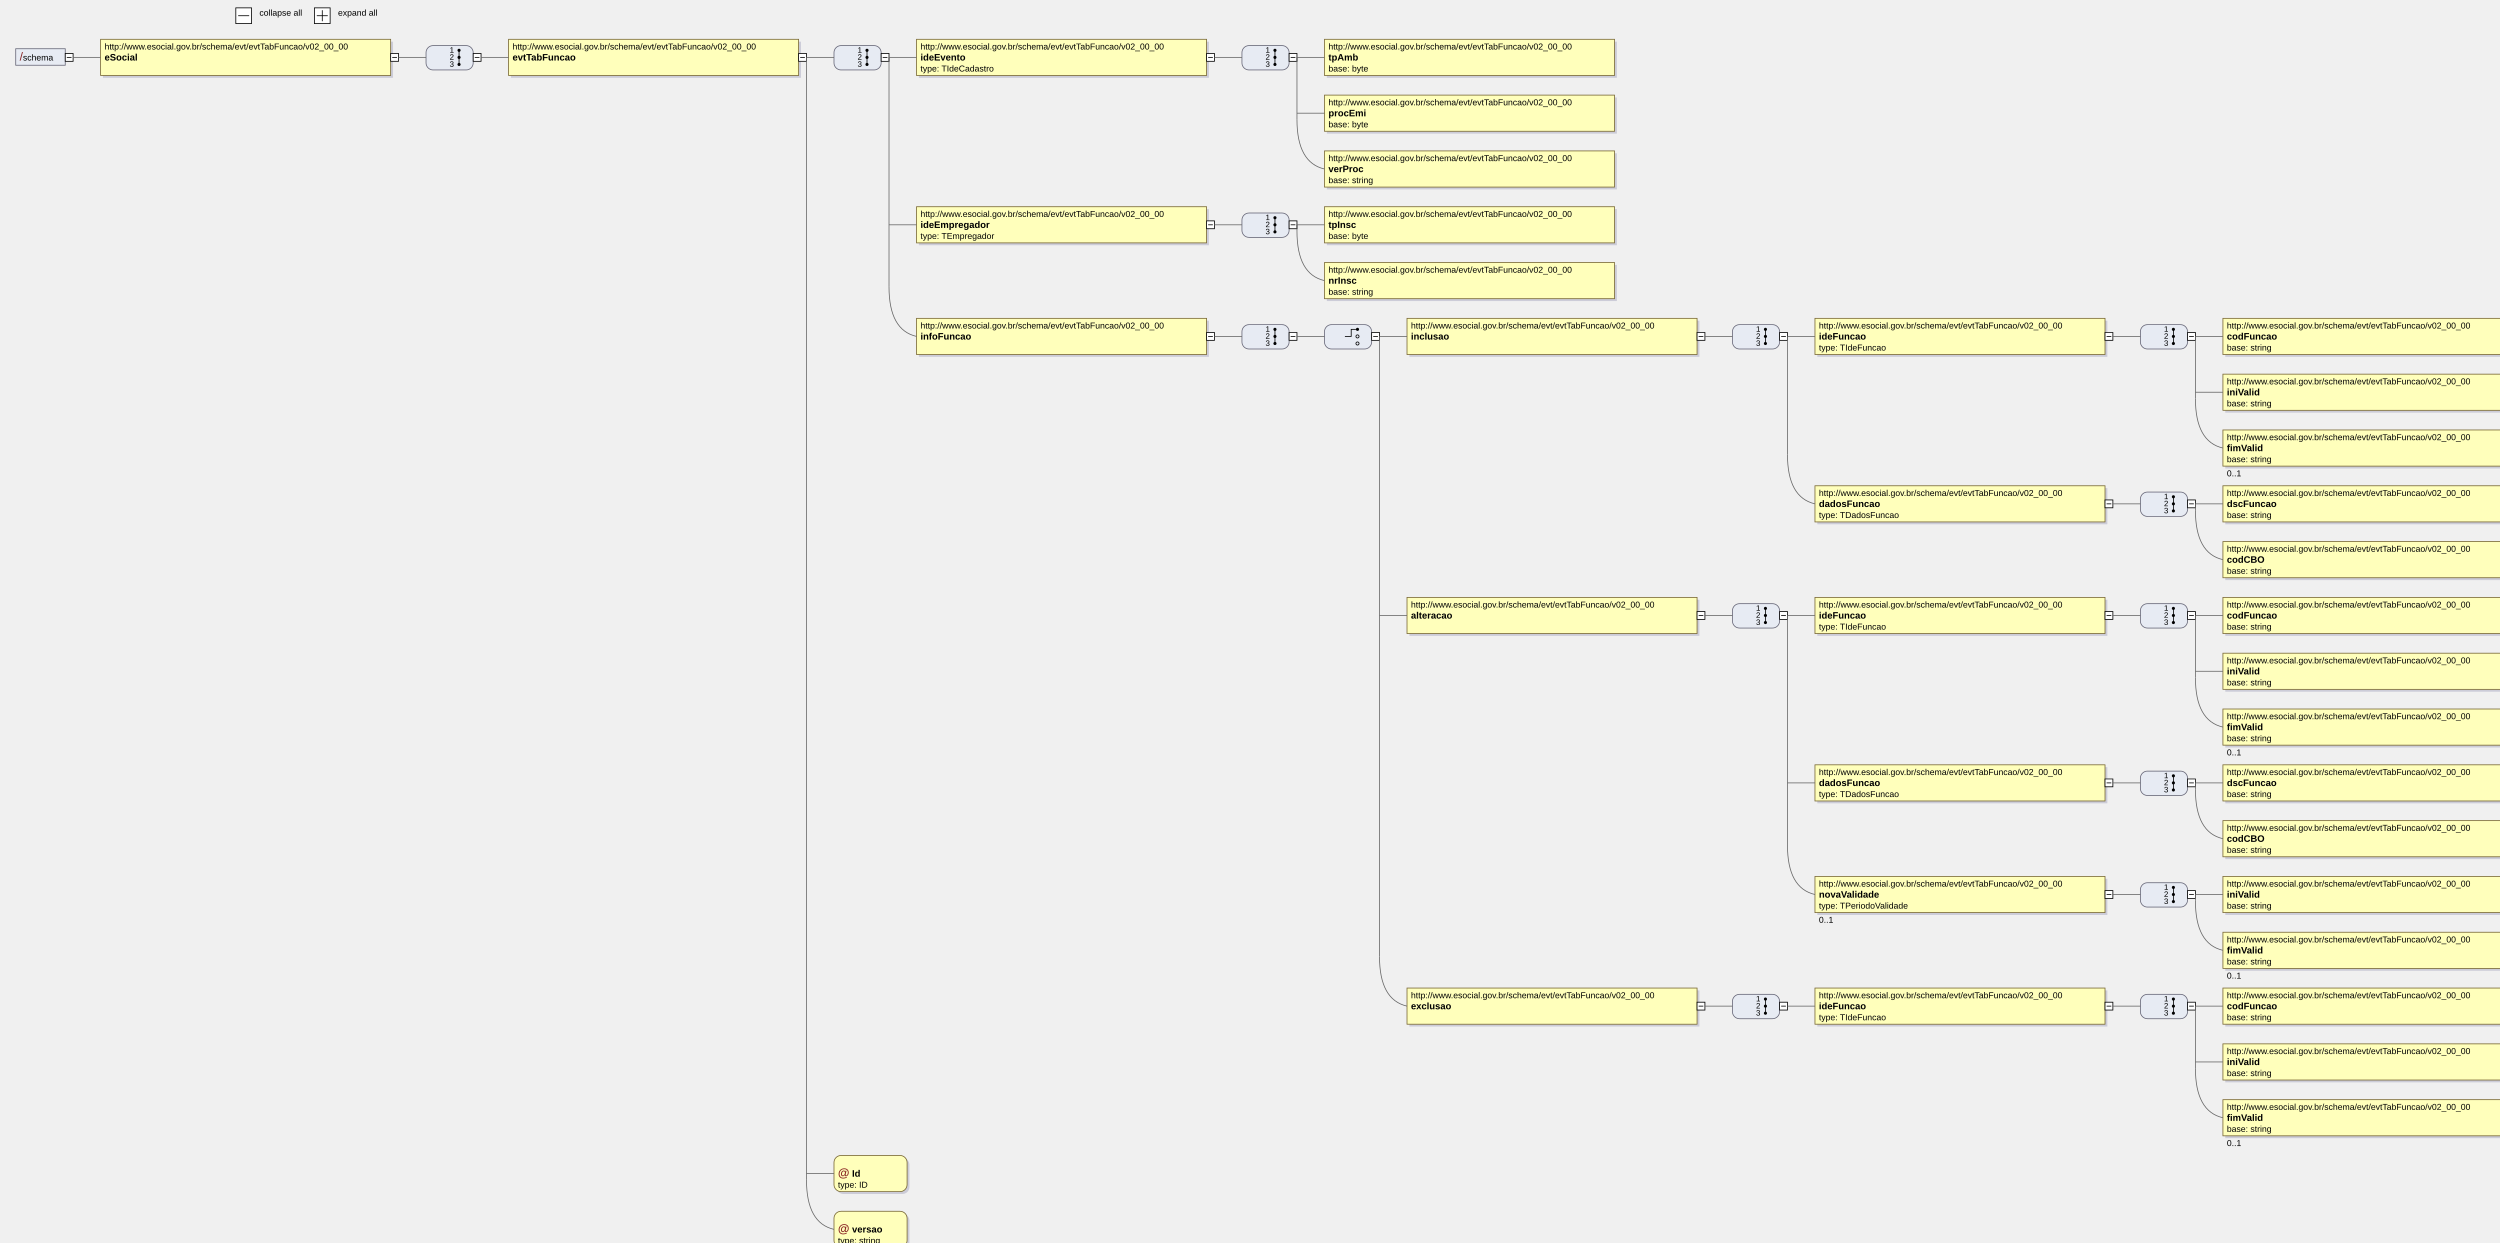
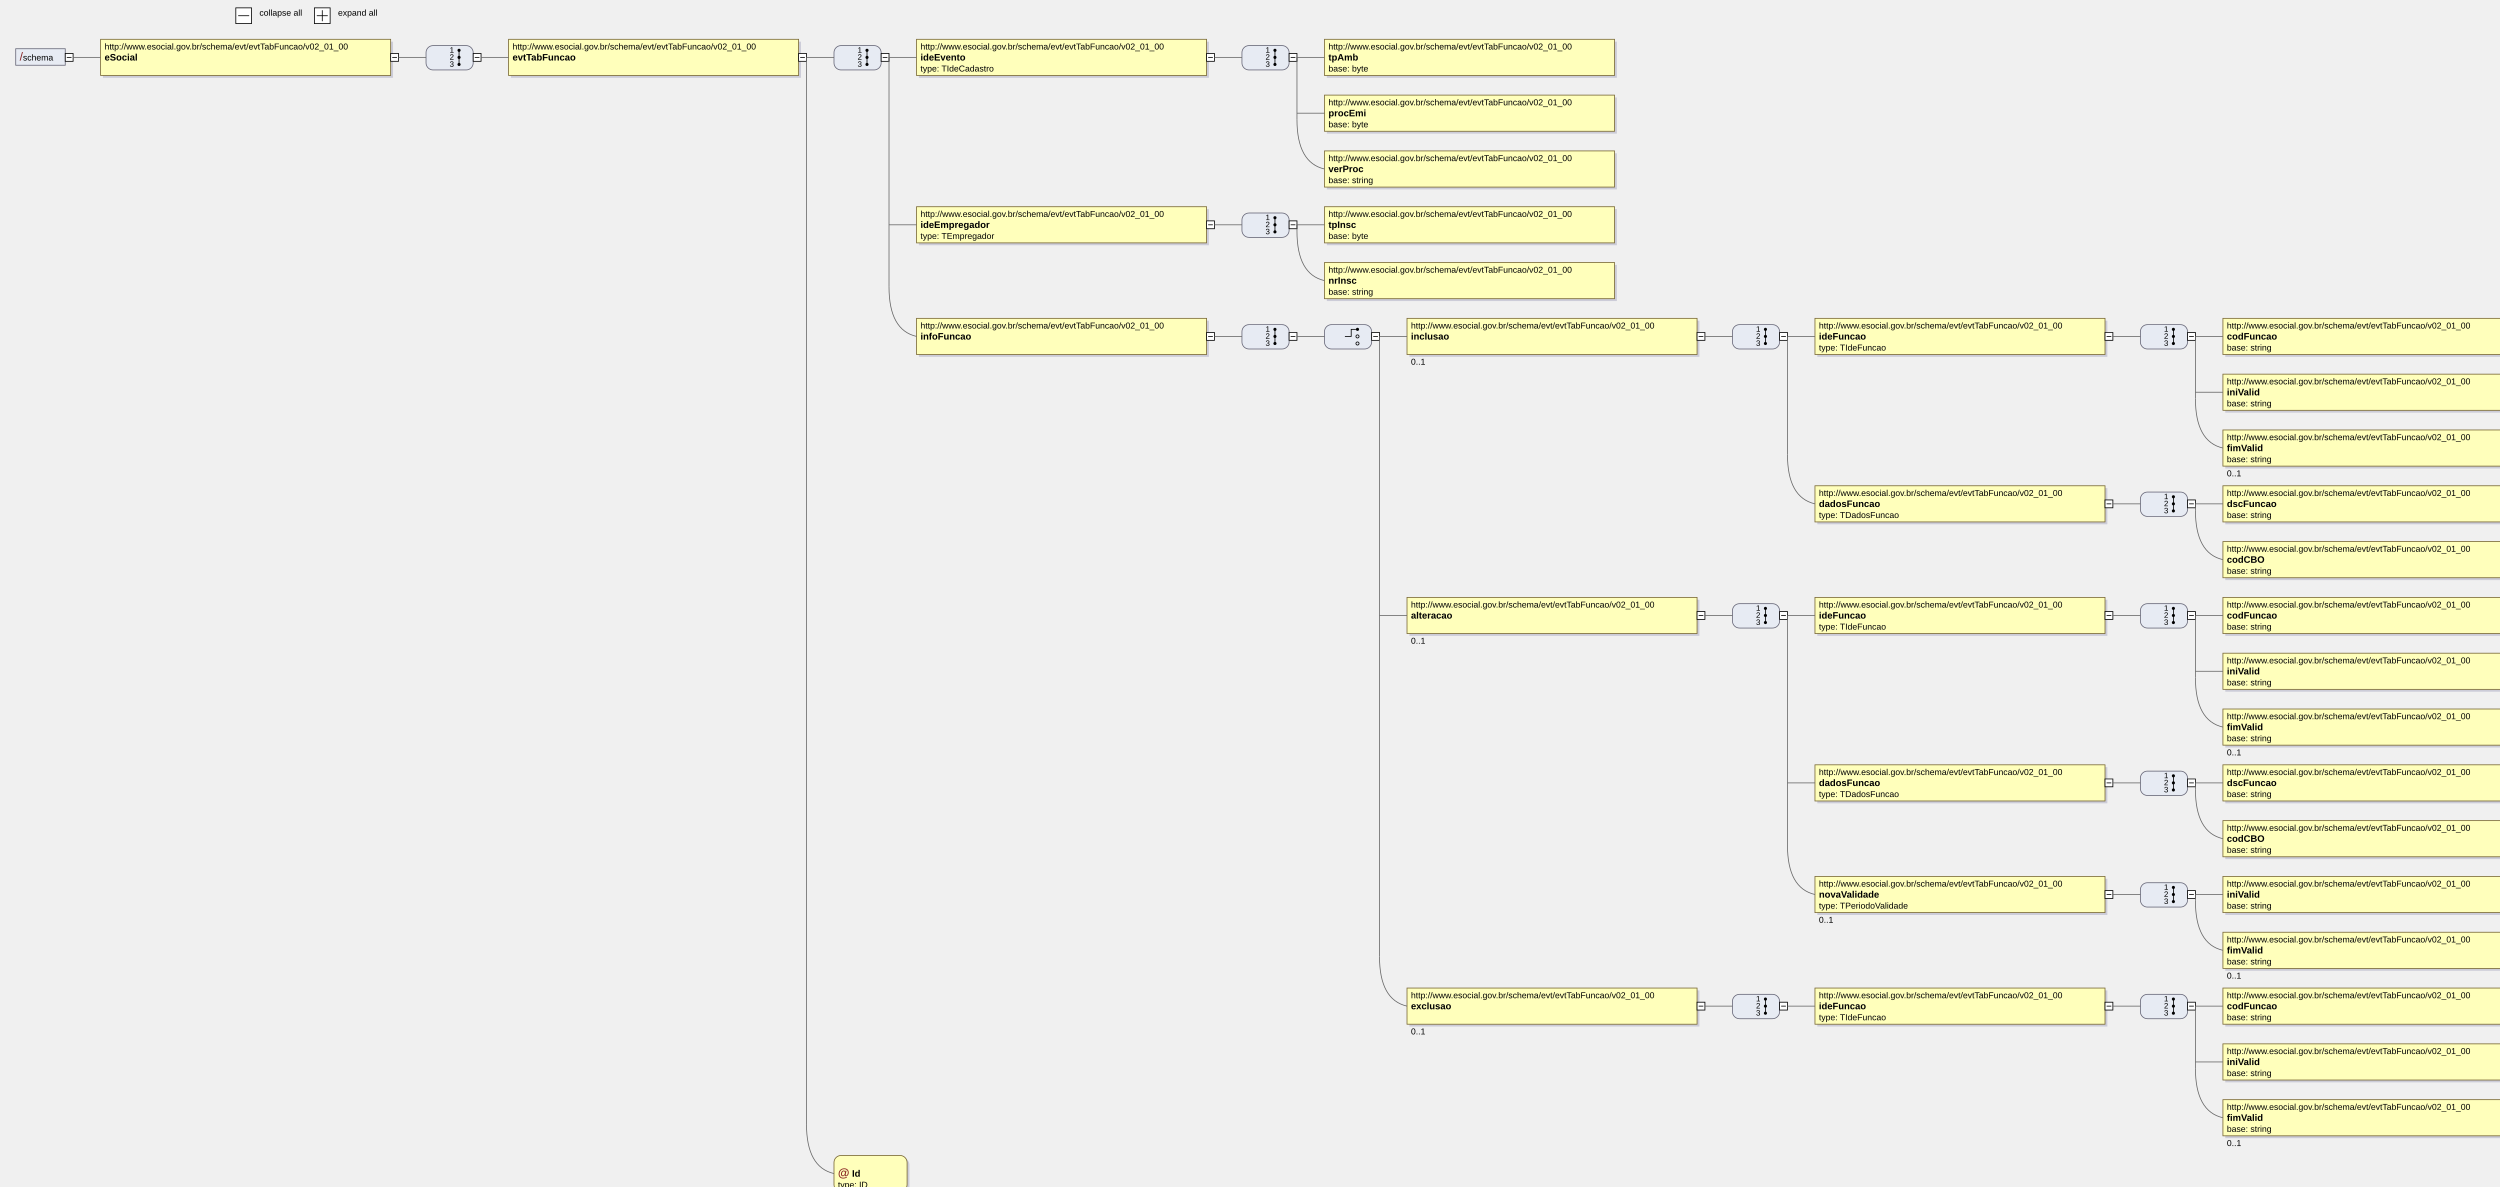
<svg xmlns="http://www.w3.org/2000/svg" xmlns:xlink="http://www.w3.org/1999/xlink" id="svg">
  <defs>
    <style type="text/css">
svg {pointer-events: none;}
text {font-family: arial; font-size: 11px;}
line, polyline, polygon {fill: none; stroke: black;}

.strong {font-size: 12px; font-weight: bold;}
.small {font-size: 10px;}
.big {font-size: 15px; fill: #882222;}

.button {fill: white; stroke: black; pointer-events: all;}
.shadow {fill: #ccccd8; stroke: none;}
.connection {fill: none; stroke: #666666;}
.empty {fill: none; stroke: black;}
.filled {fill: black; stroke: none;}

.boxelement, .boxany, .boxattribute1, .boxanyattribute {fill: #FFFFBB; stroke: #776633; pointer-events: all;}
.boxattribute2 {fill: #FFFFBB; stroke: #776633; pointer-events: all; stroke-dasharray: 2;}
.boxschema, .boxloop, .boxcompositor {fill: #E7EBF3; stroke: #666677;}
.boxselector, .boxfield, .boxidc {fill: #E0F7B7; stroke: #667733;}

.lax {fill: white; stroke: black;}
.skip {fill: #cc6666; stroke: black;}
.strict {fill: black; stroke: none;}

.border {fill: #f9f9f9; stroke: #dddddd;}
</style>
    <symbol class="button" id="plus">
      <rect x="1" y="1" width="10" height="10" />
      <line x1="3" y1="6" x2="9" y2="6" />
      <line x1="6" y1="3" x2="6" y2="9" />
    </symbol>
    <symbol class="button" id="minus">
      <rect x="1" y="1" width="10" height="10" />
      <line x1="3" y1="6" x2="9" y2="6" />
    </symbol>
  </defs>
  <rect class="button" x="300" y="10" width="20" height="20" />
  <line x1="303" y1="20" x2="317" y2="20" />
  <text x="330" y="20">collapse all</text>
  <rect class="button" x="400" y="10" width="20" height="20" />
  <line x1="403" y1="20" x2="417" y2="20" />
  <line x1="410" y1="13" x2="410" y2="27" />
  <text x="430" y="20">expand all</text>
  <g id="_1" class="box" transform="translate(20,50)">
    <rect class="boxschema" x="0" y="12" width="63" height="21" />
    <text x="5" y="27">
      <tspan class="big">/ </tspan>schema</text>
    <use x="62" y="17" xlink:href="#minus" id="s_1" />
  </g>
  <g id="_1_1" class="box" transform="translate(128,50)">
    <rect class="shadow" x="3" y="3" width="369" height="46" />
    <rect class="boxelement" x="0" y="0" width="369" height="46" />
-     <text class="visible" x="5" y="13">http://www.esocial.gov.br/schema/evt/evtTabFuncao/v02_00_00</text>
+     <text class="visible" x="5" y="13">http://www.esocial.gov.br/schema/evt/evtTabFuncao/v02_01_00</text>
    <text class="hidden" visibility="hidden" x="5" y="13">nillable: 0</text>
    <text class="hidden" visibility="hidden" x="5" y="41">abstract: 0</text>
    <text class="strong" x="5" y="27">eSocial</text>
    <line class="connection" x1="-35" y1="23" x2="0" y2="23" />
    <use x="368" y="17" xlink:href="#minus" id="s_1_1" />
  </g>
  <g id="_1_1_1" class="box" transform="translate(542,50)">
    <rect class="boxcompositor" x="0" y="8" width="60" height="31" rx="9" />
    <circle cx="42" cy="14" r="2" />
    <circle cx="42" cy="23" r="2" />
    <circle cx="42" cy="32" r="2" />
    <text class="small" x="30" y="17">1</text>
    <text class="small" x="30" y="26">2</text>
    <text class="small" x="30" y="35">3</text>
    <line x1="42" y1="14" x2="42" y2="32" />
    <line class="connection" x1="-35" y1="23" x2="0" y2="23" />
    <use x="59" y="17" xlink:href="#minus" id="s_1_1_1" />
  </g>
  <g id="_1_1_1_1" class="box" transform="translate(647,50)">
    <rect class="shadow" x="3" y="3" width="369" height="46" />
    <rect class="boxelement" x="0" y="0" width="369" height="46" />
-     <text class="visible" x="5" y="13">http://www.esocial.gov.br/schema/evt/evtTabFuncao/v02_00_00</text>
+     <text class="visible" x="5" y="13">http://www.esocial.gov.br/schema/evt/evtTabFuncao/v02_01_00</text>
    <text class="hidden" visibility="hidden" x="5" y="13">nillable: 0</text>
    <text class="hidden" visibility="hidden" x="5" y="41">abstract: 0</text>
    <text class="strong" x="5" y="27">evtTabFuncao</text>
    <line class="connection" x1="-35" y1="23" x2="0" y2="23" />
    <use x="368" y="17" xlink:href="#minus" id="s_1_1_1_1" />
  </g>
  <g id="_1_1_1_1_1" class="box" transform="translate(1061,50)">
    <rect class="boxcompositor" x="0" y="8" width="60" height="31" rx="9" />
    <circle cx="42" cy="14" r="2" />
    <circle cx="42" cy="23" r="2" />
    <circle cx="42" cy="32" r="2" />
    <text class="small" x="30" y="17">1</text>
    <text class="small" x="30" y="26">2</text>
    <text class="small" x="30" y="35">3</text>
    <line x1="42" y1="14" x2="42" y2="32" />
    <line class="connection" x1="-35" y1="23" x2="0" y2="23" />
    <use x="59" y="17" xlink:href="#minus" id="s_1_1_1_1_1" />
  </g>
  <g id="_1_1_1_1_1_1" class="box" transform="translate(1166,50)">
    <rect class="shadow" x="3" y="3" width="369" height="46" />
    <rect class="boxelement" x="0" y="0" width="369" height="46" />
-     <text class="visible" x="5" y="13">http://www.esocial.gov.br/schema/evt/evtTabFuncao/v02_00_00</text>
+     <text class="visible" x="5" y="13">http://www.esocial.gov.br/schema/evt/evtTabFuncao/v02_01_00</text>
    <text class="hidden" visibility="hidden" x="5" y="13">nillable: 0</text>
    <text class="hidden" visibility="hidden" x="5" y="41">abstract: 0</text>
    <text class="strong" x="5" y="27">ideEvento</text>
    <text class="visible" x="5" y="41">type: TIdeCadastro</text>
    <line class="connection" x1="-35" y1="23" x2="0" y2="23" />
    <use x="368" y="17" xlink:href="#minus" id="s_1_1_1_1_1_1" />
  </g>
  <g id="_1_1_1_1_1_1_1" class="box" transform="translate(1580,50)">
    <rect class="boxcompositor" x="0" y="8" width="60" height="31" rx="9" />
    <circle cx="42" cy="14" r="2" />
    <circle cx="42" cy="23" r="2" />
    <circle cx="42" cy="32" r="2" />
    <text class="small" x="30" y="17">1</text>
    <text class="small" x="30" y="26">2</text>
    <text class="small" x="30" y="35">3</text>
    <line x1="42" y1="14" x2="42" y2="32" />
    <line class="connection" x1="-35" y1="23" x2="0" y2="23" />
    <use x="59" y="17" xlink:href="#minus" id="s_1_1_1_1_1_1_1" />
  </g>
  <g id="_1_1_1_1_1_1_1_1" class="box" transform="translate(1685,50)">
    <rect class="shadow" x="3" y="3" width="369" height="46" />
    <rect class="boxelement" x="0" y="0" width="369" height="46" />
-     <text class="visible" x="5" y="13">http://www.esocial.gov.br/schema/evt/evtTabFuncao/v02_00_00</text>
+     <text class="visible" x="5" y="13">http://www.esocial.gov.br/schema/evt/evtTabFuncao/v02_01_00</text>
    <text class="hidden" visibility="hidden" x="5" y="13">nillable: 0</text>
    <text class="hidden" visibility="hidden" x="5" y="41">abstract: 0</text>
    <text class="strong" x="5" y="27">tpAmb</text>
    <text class="visible" x="5" y="41">base: byte</text>
    <line class="connection" x1="-35" y1="23" x2="0" y2="23" />
  </g>
  <g id="_1_1_1_1_1_1_1_2" class="box" transform="translate(1685,121)">
    <rect class="shadow" x="3" y="3" width="369" height="46" />
    <rect class="boxelement" x="0" y="0" width="369" height="46" />
-     <text class="visible" x="5" y="13">http://www.esocial.gov.br/schema/evt/evtTabFuncao/v02_00_00</text>
+     <text class="visible" x="5" y="13">http://www.esocial.gov.br/schema/evt/evtTabFuncao/v02_01_00</text>
    <text class="hidden" visibility="hidden" x="5" y="13">nillable: 0</text>
    <text class="hidden" visibility="hidden" x="5" y="41">abstract: 0</text>
    <text class="strong" x="5" y="27">procEmi</text>
    <text class="visible" x="5" y="41">base: byte</text>
    <line class="connection" x1="-35" y1="23" x2="0" y2="23" />
  </g>
  <g id="_1_1_1_1_1_1_1_3" class="box" transform="translate(1685,192)">
    <rect class="shadow" x="3" y="3" width="369" height="46" />
    <rect class="boxelement" x="0" y="0" width="369" height="46" />
-     <text class="visible" x="5" y="13">http://www.esocial.gov.br/schema/evt/evtTabFuncao/v02_00_00</text>
+     <text class="visible" x="5" y="13">http://www.esocial.gov.br/schema/evt/evtTabFuncao/v02_01_00</text>
    <text class="hidden" visibility="hidden" x="5" y="13">nillable: 0</text>
    <text class="hidden" visibility="hidden" x="5" y="41">abstract: 0</text>
    <text class="strong" x="5" y="27">verProc</text>
    <text class="visible" x="5" y="41">base: string</text>
    <line class="connection" id="p_1_1_1_1_1_1_1_3" x1="-35" y1="-119" x2="-35" y2="-40" />
    <path class="connection" d="M-35,-40 Q-35,15 0,23" />
  </g>
  <g id="_1_1_1_1_1_2" class="box" transform="translate(1166,263)">
    <rect class="shadow" x="3" y="3" width="369" height="46" />
    <rect class="boxelement" x="0" y="0" width="369" height="46" />
-     <text class="visible" x="5" y="13">http://www.esocial.gov.br/schema/evt/evtTabFuncao/v02_00_00</text>
+     <text class="visible" x="5" y="13">http://www.esocial.gov.br/schema/evt/evtTabFuncao/v02_01_00</text>
    <text class="hidden" visibility="hidden" x="5" y="13">nillable: 0</text>
    <text class="hidden" visibility="hidden" x="5" y="41">abstract: 0</text>
    <text class="strong" x="5" y="27">ideEmpregador</text>
    <text class="visible" x="5" y="41">type: TEmpregador</text>
    <line class="connection" x1="-35" y1="23" x2="0" y2="23" />
    <use x="368" y="17" xlink:href="#minus" id="s_1_1_1_1_1_2" />
  </g>
  <g id="_1_1_1_1_1_2_1" class="box" transform="translate(1580,263)">
    <rect class="boxcompositor" x="0" y="8" width="60" height="31" rx="9" />
    <circle cx="42" cy="14" r="2" />
    <circle cx="42" cy="23" r="2" />
    <circle cx="42" cy="32" r="2" />
    <text class="small" x="30" y="17">1</text>
    <text class="small" x="30" y="26">2</text>
    <text class="small" x="30" y="35">3</text>
    <line x1="42" y1="14" x2="42" y2="32" />
    <line class="connection" x1="-35" y1="23" x2="0" y2="23" />
    <use x="59" y="17" xlink:href="#minus" id="s_1_1_1_1_1_2_1" />
  </g>
  <g id="_1_1_1_1_1_2_1_1" class="box" transform="translate(1685,263)">
    <rect class="shadow" x="3" y="3" width="369" height="46" />
    <rect class="boxelement" x="0" y="0" width="369" height="46" />
-     <text class="visible" x="5" y="13">http://www.esocial.gov.br/schema/evt/evtTabFuncao/v02_00_00</text>
+     <text class="visible" x="5" y="13">http://www.esocial.gov.br/schema/evt/evtTabFuncao/v02_01_00</text>
    <text class="hidden" visibility="hidden" x="5" y="13">nillable: 0</text>
    <text class="hidden" visibility="hidden" x="5" y="41">abstract: 0</text>
    <text class="strong" x="5" y="27">tpInsc</text>
    <text class="visible" x="5" y="41">base: byte</text>
    <line class="connection" x1="-35" y1="23" x2="0" y2="23" />
  </g>
  <g id="_1_1_1_1_1_2_1_2" class="box" transform="translate(1685,334)">
    <rect class="shadow" x="3" y="3" width="369" height="46" />
    <rect class="boxelement" x="0" y="0" width="369" height="46" />
-     <text class="visible" x="5" y="13">http://www.esocial.gov.br/schema/evt/evtTabFuncao/v02_00_00</text>
+     <text class="visible" x="5" y="13">http://www.esocial.gov.br/schema/evt/evtTabFuncao/v02_01_00</text>
    <text class="hidden" visibility="hidden" x="5" y="13">nillable: 0</text>
    <text class="hidden" visibility="hidden" x="5" y="41">abstract: 0</text>
    <text class="strong" x="5" y="27">nrInsc</text>
    <text class="visible" x="5" y="41">base: string</text>
    <line class="connection" id="p_1_1_1_1_1_2_1_2" x1="-35" y1="-48" x2="-35" y2="-40" />
    <path class="connection" d="M-35,-40 Q-35,15 0,23" />
  </g>
  <g id="_1_1_1_1_1_3" class="box" transform="translate(1166,405)">
    <rect class="shadow" x="3" y="3" width="369" height="46" />
    <rect class="boxelement" x="0" y="0" width="369" height="46" />
-     <text class="visible" x="5" y="13">http://www.esocial.gov.br/schema/evt/evtTabFuncao/v02_00_00</text>
+     <text class="visible" x="5" y="13">http://www.esocial.gov.br/schema/evt/evtTabFuncao/v02_01_00</text>
    <text class="hidden" visibility="hidden" x="5" y="13">nillable: 0</text>
    <text class="hidden" visibility="hidden" x="5" y="41">abstract: 0</text>
    <text class="strong" x="5" y="27">infoFuncao</text>
    <line class="connection" id="p_1_1_1_1_1_3" x1="-35" y1="-332" x2="-35" y2="-40" />
    <path class="connection" d="M-35,-40 Q-35,15 0,23" />
    <use x="368" y="17" xlink:href="#minus" id="s_1_1_1_1_1_3" />
  </g>
  <g id="_1_1_1_1_1_3_1" class="box" transform="translate(1580,405)">
    <rect class="boxcompositor" x="0" y="8" width="60" height="31" rx="9" />
    <circle cx="42" cy="14" r="2" />
    <circle cx="42" cy="23" r="2" />
    <circle cx="42" cy="32" r="2" />
    <text class="small" x="30" y="17">1</text>
    <text class="small" x="30" y="26">2</text>
    <text class="small" x="30" y="35">3</text>
    <line x1="42" y1="14" x2="42" y2="32" />
    <line class="connection" x1="-35" y1="23" x2="0" y2="23" />
    <use x="59" y="17" xlink:href="#minus" id="s_1_1_1_1_1_3_1" />
  </g>
  <g id="_1_1_1_1_1_3_1_1" class="box" transform="translate(1685,405)">
    <rect class="boxcompositor" x="0" y="8" width="60" height="31" rx="9" />
    <circle cx="42" cy="14" r="2" />
    <circle class="empty" cx="42" cy="23" r="2" />
    <circle class="empty" cx="42" cy="32" r="2" />
    <polyline points="26,23 34,23 34,14 40,14" />
    <line class="connection" x1="-35" y1="23" x2="0" y2="23" />
    <use x="59" y="17" xlink:href="#minus" id="s_1_1_1_1_1_3_1_1" />
  </g>
  <g id="_1_1_1_1_1_3_1_1_1" class="box" transform="translate(1790,405)">
    <rect class="shadow" x="3" y="3" width="369" height="46" />
    <rect class="boxelement" x="0" y="0" width="369" height="46" />
-     <text class="visible" x="5" y="13">http://www.esocial.gov.br/schema/evt/evtTabFuncao/v02_00_00</text>
+     <text class="visible" x="5" y="13">http://www.esocial.gov.br/schema/evt/evtTabFuncao/v02_01_00</text>
    <text class="hidden" visibility="hidden" x="5" y="13">nillable: 0</text>
    <text class="hidden" visibility="hidden" x="5" y="41">abstract: 0</text>
    <text class="strong" x="5" y="27">inclusao</text>
+     <text x="5" y="59">0..1</text>
    <line class="connection" x1="-35" y1="23" x2="0" y2="23" />
    <use x="368" y="17" xlink:href="#minus" id="s_1_1_1_1_1_3_1_1_1" />
  </g>
  <g id="_1_1_1_1_1_3_1_1_1_1" class="box" transform="translate(2204,405)">
    <rect class="boxcompositor" x="0" y="8" width="60" height="31" rx="9" />
    <circle cx="42" cy="14" r="2" />
    <circle cx="42" cy="23" r="2" />
    <circle cx="42" cy="32" r="2" />
    <text class="small" x="30" y="17">1</text>
    <text class="small" x="30" y="26">2</text>
    <text class="small" x="30" y="35">3</text>
    <line x1="42" y1="14" x2="42" y2="32" />
    <line class="connection" x1="-35" y1="23" x2="0" y2="23" />
    <use x="59" y="17" xlink:href="#minus" id="s_1_1_1_1_1_3_1_1_1_1" />
  </g>
  <g id="_1_1_1_1_1_3_1_1_1_1_1" class="box" transform="translate(2309,405)">
    <rect class="shadow" x="3" y="3" width="369" height="46" />
    <rect class="boxelement" x="0" y="0" width="369" height="46" />
-     <text class="visible" x="5" y="13">http://www.esocial.gov.br/schema/evt/evtTabFuncao/v02_00_00</text>
+     <text class="visible" x="5" y="13">http://www.esocial.gov.br/schema/evt/evtTabFuncao/v02_01_00</text>
    <text class="hidden" visibility="hidden" x="5" y="13">nillable: 0</text>
    <text class="hidden" visibility="hidden" x="5" y="41">abstract: 0</text>
    <text class="strong" x="5" y="27">ideFuncao</text>
    <text class="visible" x="5" y="41">type: TIdeFuncao</text>
    <line class="connection" x1="-35" y1="23" x2="0" y2="23" />
    <use x="368" y="17" xlink:href="#minus" id="s_1_1_1_1_1_3_1_1_1_1_1" />
  </g>
  <g id="_1_1_1_1_1_3_1_1_1_1_1_1" class="box" transform="translate(2723,405)">
    <rect class="boxcompositor" x="0" y="8" width="60" height="31" rx="9" />
    <circle cx="42" cy="14" r="2" />
    <circle cx="42" cy="23" r="2" />
    <circle cx="42" cy="32" r="2" />
    <text class="small" x="30" y="17">1</text>
    <text class="small" x="30" y="26">2</text>
    <text class="small" x="30" y="35">3</text>
    <line x1="42" y1="14" x2="42" y2="32" />
    <line class="connection" x1="-35" y1="23" x2="0" y2="23" />
    <use x="59" y="17" xlink:href="#minus" id="s_1_1_1_1_1_3_1_1_1_1_1_1" />
  </g>
  <g id="_1_1_1_1_1_3_1_1_1_1_1_1_1" class="box" transform="translate(2828,405)">
    <rect class="shadow" x="3" y="3" width="369" height="46" />
    <rect class="boxelement" x="0" y="0" width="369" height="46" />
-     <text class="visible" x="5" y="13">http://www.esocial.gov.br/schema/evt/evtTabFuncao/v02_00_00</text>
+     <text class="visible" x="5" y="13">http://www.esocial.gov.br/schema/evt/evtTabFuncao/v02_01_00</text>
    <text class="hidden" visibility="hidden" x="5" y="13">nillable: 0</text>
    <text class="hidden" visibility="hidden" x="5" y="41">abstract: 0</text>
    <text class="strong" x="5" y="27">codFuncao</text>
    <text class="visible" x="5" y="41">base: string</text>
    <line class="connection" x1="-35" y1="23" x2="0" y2="23" />
  </g>
  <g id="_1_1_1_1_1_3_1_1_1_1_1_1_2" class="box" transform="translate(2828,476)">
    <rect class="shadow" x="3" y="3" width="369" height="46" />
    <rect class="boxelement" x="0" y="0" width="369" height="46" />
-     <text class="visible" x="5" y="13">http://www.esocial.gov.br/schema/evt/evtTabFuncao/v02_00_00</text>
+     <text class="visible" x="5" y="13">http://www.esocial.gov.br/schema/evt/evtTabFuncao/v02_01_00</text>
    <text class="hidden" visibility="hidden" x="5" y="13">nillable: 0</text>
    <text class="hidden" visibility="hidden" x="5" y="41">abstract: 0</text>
    <text class="strong" x="5" y="27">iniValid</text>
    <text class="visible" x="5" y="41">base: string</text>
    <line class="connection" x1="-35" y1="23" x2="0" y2="23" />
  </g>
  <g id="_1_1_1_1_1_3_1_1_1_1_1_1_3" class="box" transform="translate(2828,547)">
    <rect class="shadow" x="3" y="3" width="369" height="46" />
    <rect class="boxelement" x="0" y="0" width="369" height="46" />
-     <text class="visible" x="5" y="13">http://www.esocial.gov.br/schema/evt/evtTabFuncao/v02_00_00</text>
+     <text class="visible" x="5" y="13">http://www.esocial.gov.br/schema/evt/evtTabFuncao/v02_01_00</text>
    <text class="hidden" visibility="hidden" x="5" y="13">nillable: 0</text>
    <text class="hidden" visibility="hidden" x="5" y="41">abstract: 0</text>
    <text class="strong" x="5" y="27">fimValid</text>
    <text class="visible" x="5" y="41">base: string</text>
    <text x="5" y="59">0..1</text>
    <line class="connection" id="p_1_1_1_1_1_3_1_1_1_1_1_1_3" x1="-35" y1="-119" x2="-35" y2="-40" />
    <path class="connection" d="M-35,-40 Q-35,15 0,23" />
  </g>
  <g id="_1_1_1_1_1_3_1_1_1_1_2" class="box" transform="translate(2309,618)">
    <rect class="shadow" x="3" y="3" width="369" height="46" />
    <rect class="boxelement" x="0" y="0" width="369" height="46" />
-     <text class="visible" x="5" y="13">http://www.esocial.gov.br/schema/evt/evtTabFuncao/v02_00_00</text>
+     <text class="visible" x="5" y="13">http://www.esocial.gov.br/schema/evt/evtTabFuncao/v02_01_00</text>
    <text class="hidden" visibility="hidden" x="5" y="13">nillable: 0</text>
    <text class="hidden" visibility="hidden" x="5" y="41">abstract: 0</text>
    <text class="strong" x="5" y="27">dadosFuncao</text>
    <text class="visible" x="5" y="41">type: TDadosFuncao</text>
    <line class="connection" id="p_1_1_1_1_1_3_1_1_1_1_2" x1="-35" y1="-190" x2="-35" y2="-40" />
    <path class="connection" d="M-35,-40 Q-35,15 0,23" />
    <use x="368" y="17" xlink:href="#minus" id="s_1_1_1_1_1_3_1_1_1_1_2" />
  </g>
  <g id="_1_1_1_1_1_3_1_1_1_1_2_1" class="box" transform="translate(2723,618)">
    <rect class="boxcompositor" x="0" y="8" width="60" height="31" rx="9" />
    <circle cx="42" cy="14" r="2" />
    <circle cx="42" cy="23" r="2" />
    <circle cx="42" cy="32" r="2" />
    <text class="small" x="30" y="17">1</text>
    <text class="small" x="30" y="26">2</text>
    <text class="small" x="30" y="35">3</text>
    <line x1="42" y1="14" x2="42" y2="32" />
    <line class="connection" x1="-35" y1="23" x2="0" y2="23" />
    <use x="59" y="17" xlink:href="#minus" id="s_1_1_1_1_1_3_1_1_1_1_2_1" />
  </g>
  <g id="_1_1_1_1_1_3_1_1_1_1_2_1_1" class="box" transform="translate(2828,618)">
    <rect class="shadow" x="3" y="3" width="369" height="46" />
    <rect class="boxelement" x="0" y="0" width="369" height="46" />
-     <text class="visible" x="5" y="13">http://www.esocial.gov.br/schema/evt/evtTabFuncao/v02_00_00</text>
+     <text class="visible" x="5" y="13">http://www.esocial.gov.br/schema/evt/evtTabFuncao/v02_01_00</text>
    <text class="hidden" visibility="hidden" x="5" y="13">nillable: 0</text>
    <text class="hidden" visibility="hidden" x="5" y="41">abstract: 0</text>
    <text class="strong" x="5" y="27">dscFuncao</text>
    <text class="visible" x="5" y="41">base: string</text>
    <line class="connection" x1="-35" y1="23" x2="0" y2="23" />
  </g>
  <g id="_1_1_1_1_1_3_1_1_1_1_2_1_2" class="box" transform="translate(2828,689)">
    <rect class="shadow" x="3" y="3" width="369" height="46" />
    <rect class="boxelement" x="0" y="0" width="369" height="46" />
-     <text class="visible" x="5" y="13">http://www.esocial.gov.br/schema/evt/evtTabFuncao/v02_00_00</text>
+     <text class="visible" x="5" y="13">http://www.esocial.gov.br/schema/evt/evtTabFuncao/v02_01_00</text>
    <text class="hidden" visibility="hidden" x="5" y="13">nillable: 0</text>
    <text class="hidden" visibility="hidden" x="5" y="41">abstract: 0</text>
    <text class="strong" x="5" y="27">codCBO</text>
    <text class="visible" x="5" y="41">base: string</text>
    <line class="connection" id="p_1_1_1_1_1_3_1_1_1_1_2_1_2" x1="-35" y1="-48" x2="-35" y2="-40" />
    <path class="connection" d="M-35,-40 Q-35,15 0,23" />
  </g>
  <g id="_1_1_1_1_1_3_1_1_2" class="box" transform="translate(1790,760)">
    <rect class="shadow" x="3" y="3" width="369" height="46" />
    <rect class="boxelement" x="0" y="0" width="369" height="46" />
-     <text class="visible" x="5" y="13">http://www.esocial.gov.br/schema/evt/evtTabFuncao/v02_00_00</text>
+     <text class="visible" x="5" y="13">http://www.esocial.gov.br/schema/evt/evtTabFuncao/v02_01_00</text>
    <text class="hidden" visibility="hidden" x="5" y="13">nillable: 0</text>
    <text class="hidden" visibility="hidden" x="5" y="41">abstract: 0</text>
    <text class="strong" x="5" y="27">alteracao</text>
+     <text x="5" y="59">0..1</text>
    <line class="connection" x1="-35" y1="23" x2="0" y2="23" />
    <use x="368" y="17" xlink:href="#minus" id="s_1_1_1_1_1_3_1_1_2" />
  </g>
  <g id="_1_1_1_1_1_3_1_1_2_1" class="box" transform="translate(2204,760)">
    <rect class="boxcompositor" x="0" y="8" width="60" height="31" rx="9" />
    <circle cx="42" cy="14" r="2" />
    <circle cx="42" cy="23" r="2" />
    <circle cx="42" cy="32" r="2" />
    <text class="small" x="30" y="17">1</text>
    <text class="small" x="30" y="26">2</text>
    <text class="small" x="30" y="35">3</text>
    <line x1="42" y1="14" x2="42" y2="32" />
    <line class="connection" x1="-35" y1="23" x2="0" y2="23" />
    <use x="59" y="17" xlink:href="#minus" id="s_1_1_1_1_1_3_1_1_2_1" />
  </g>
  <g id="_1_1_1_1_1_3_1_1_2_1_1" class="box" transform="translate(2309,760)">
    <rect class="shadow" x="3" y="3" width="369" height="46" />
    <rect class="boxelement" x="0" y="0" width="369" height="46" />
-     <text class="visible" x="5" y="13">http://www.esocial.gov.br/schema/evt/evtTabFuncao/v02_00_00</text>
+     <text class="visible" x="5" y="13">http://www.esocial.gov.br/schema/evt/evtTabFuncao/v02_01_00</text>
    <text class="hidden" visibility="hidden" x="5" y="13">nillable: 0</text>
    <text class="hidden" visibility="hidden" x="5" y="41">abstract: 0</text>
    <text class="strong" x="5" y="27">ideFuncao</text>
    <text class="visible" x="5" y="41">type: TIdeFuncao</text>
    <line class="connection" x1="-35" y1="23" x2="0" y2="23" />
    <use x="368" y="17" xlink:href="#minus" id="s_1_1_1_1_1_3_1_1_2_1_1" />
  </g>
  <g id="_1_1_1_1_1_3_1_1_2_1_1_1" class="box" transform="translate(2723,760)">
    <rect class="boxcompositor" x="0" y="8" width="60" height="31" rx="9" />
    <circle cx="42" cy="14" r="2" />
    <circle cx="42" cy="23" r="2" />
    <circle cx="42" cy="32" r="2" />
    <text class="small" x="30" y="17">1</text>
    <text class="small" x="30" y="26">2</text>
    <text class="small" x="30" y="35">3</text>
    <line x1="42" y1="14" x2="42" y2="32" />
    <line class="connection" x1="-35" y1="23" x2="0" y2="23" />
    <use x="59" y="17" xlink:href="#minus" id="s_1_1_1_1_1_3_1_1_2_1_1_1" />
  </g>
  <g id="_1_1_1_1_1_3_1_1_2_1_1_1_1" class="box" transform="translate(2828,760)">
    <rect class="shadow" x="3" y="3" width="369" height="46" />
    <rect class="boxelement" x="0" y="0" width="369" height="46" />
-     <text class="visible" x="5" y="13">http://www.esocial.gov.br/schema/evt/evtTabFuncao/v02_00_00</text>
+     <text class="visible" x="5" y="13">http://www.esocial.gov.br/schema/evt/evtTabFuncao/v02_01_00</text>
    <text class="hidden" visibility="hidden" x="5" y="13">nillable: 0</text>
    <text class="hidden" visibility="hidden" x="5" y="41">abstract: 0</text>
    <text class="strong" x="5" y="27">codFuncao</text>
    <text class="visible" x="5" y="41">base: string</text>
    <line class="connection" x1="-35" y1="23" x2="0" y2="23" />
  </g>
  <g id="_1_1_1_1_1_3_1_1_2_1_1_1_2" class="box" transform="translate(2828,831)">
    <rect class="shadow" x="3" y="3" width="369" height="46" />
    <rect class="boxelement" x="0" y="0" width="369" height="46" />
-     <text class="visible" x="5" y="13">http://www.esocial.gov.br/schema/evt/evtTabFuncao/v02_00_00</text>
+     <text class="visible" x="5" y="13">http://www.esocial.gov.br/schema/evt/evtTabFuncao/v02_01_00</text>
    <text class="hidden" visibility="hidden" x="5" y="13">nillable: 0</text>
    <text class="hidden" visibility="hidden" x="5" y="41">abstract: 0</text>
    <text class="strong" x="5" y="27">iniValid</text>
    <text class="visible" x="5" y="41">base: string</text>
    <line class="connection" x1="-35" y1="23" x2="0" y2="23" />
  </g>
  <g id="_1_1_1_1_1_3_1_1_2_1_1_1_3" class="box" transform="translate(2828,902)">
    <rect class="shadow" x="3" y="3" width="369" height="46" />
    <rect class="boxelement" x="0" y="0" width="369" height="46" />
-     <text class="visible" x="5" y="13">http://www.esocial.gov.br/schema/evt/evtTabFuncao/v02_00_00</text>
+     <text class="visible" x="5" y="13">http://www.esocial.gov.br/schema/evt/evtTabFuncao/v02_01_00</text>
    <text class="hidden" visibility="hidden" x="5" y="13">nillable: 0</text>
    <text class="hidden" visibility="hidden" x="5" y="41">abstract: 0</text>
    <text class="strong" x="5" y="27">fimValid</text>
    <text class="visible" x="5" y="41">base: string</text>
    <text x="5" y="59">0..1</text>
    <line class="connection" id="p_1_1_1_1_1_3_1_1_2_1_1_1_3" x1="-35" y1="-119" x2="-35" y2="-40" />
    <path class="connection" d="M-35,-40 Q-35,15 0,23" />
  </g>
  <g id="_1_1_1_1_1_3_1_1_2_1_2" class="box" transform="translate(2309,973)">
    <rect class="shadow" x="3" y="3" width="369" height="46" />
    <rect class="boxelement" x="0" y="0" width="369" height="46" />
-     <text class="visible" x="5" y="13">http://www.esocial.gov.br/schema/evt/evtTabFuncao/v02_00_00</text>
+     <text class="visible" x="5" y="13">http://www.esocial.gov.br/schema/evt/evtTabFuncao/v02_01_00</text>
    <text class="hidden" visibility="hidden" x="5" y="13">nillable: 0</text>
    <text class="hidden" visibility="hidden" x="5" y="41">abstract: 0</text>
    <text class="strong" x="5" y="27">dadosFuncao</text>
    <text class="visible" x="5" y="41">type: TDadosFuncao</text>
    <line class="connection" x1="-35" y1="23" x2="0" y2="23" />
    <use x="368" y="17" xlink:href="#minus" id="s_1_1_1_1_1_3_1_1_2_1_2" />
  </g>
  <g id="_1_1_1_1_1_3_1_1_2_1_2_1" class="box" transform="translate(2723,973)">
    <rect class="boxcompositor" x="0" y="8" width="60" height="31" rx="9" />
    <circle cx="42" cy="14" r="2" />
    <circle cx="42" cy="23" r="2" />
    <circle cx="42" cy="32" r="2" />
    <text class="small" x="30" y="17">1</text>
    <text class="small" x="30" y="26">2</text>
    <text class="small" x="30" y="35">3</text>
    <line x1="42" y1="14" x2="42" y2="32" />
    <line class="connection" x1="-35" y1="23" x2="0" y2="23" />
    <use x="59" y="17" xlink:href="#minus" id="s_1_1_1_1_1_3_1_1_2_1_2_1" />
  </g>
  <g id="_1_1_1_1_1_3_1_1_2_1_2_1_1" class="box" transform="translate(2828,973)">
    <rect class="shadow" x="3" y="3" width="369" height="46" />
    <rect class="boxelement" x="0" y="0" width="369" height="46" />
-     <text class="visible" x="5" y="13">http://www.esocial.gov.br/schema/evt/evtTabFuncao/v02_00_00</text>
+     <text class="visible" x="5" y="13">http://www.esocial.gov.br/schema/evt/evtTabFuncao/v02_01_00</text>
    <text class="hidden" visibility="hidden" x="5" y="13">nillable: 0</text>
    <text class="hidden" visibility="hidden" x="5" y="41">abstract: 0</text>
    <text class="strong" x="5" y="27">dscFuncao</text>
    <text class="visible" x="5" y="41">base: string</text>
    <line class="connection" x1="-35" y1="23" x2="0" y2="23" />
  </g>
  <g id="_1_1_1_1_1_3_1_1_2_1_2_1_2" class="box" transform="translate(2828,1044)">
    <rect class="shadow" x="3" y="3" width="369" height="46" />
    <rect class="boxelement" x="0" y="0" width="369" height="46" />
-     <text class="visible" x="5" y="13">http://www.esocial.gov.br/schema/evt/evtTabFuncao/v02_00_00</text>
+     <text class="visible" x="5" y="13">http://www.esocial.gov.br/schema/evt/evtTabFuncao/v02_01_00</text>
    <text class="hidden" visibility="hidden" x="5" y="13">nillable: 0</text>
    <text class="hidden" visibility="hidden" x="5" y="41">abstract: 0</text>
    <text class="strong" x="5" y="27">codCBO</text>
    <text class="visible" x="5" y="41">base: string</text>
    <line class="connection" id="p_1_1_1_1_1_3_1_1_2_1_2_1_2" x1="-35" y1="-48" x2="-35" y2="-40" />
    <path class="connection" d="M-35,-40 Q-35,15 0,23" />
  </g>
  <g id="_1_1_1_1_1_3_1_1_2_1_3" class="box" transform="translate(2309,1115)">
    <rect class="shadow" x="3" y="3" width="369" height="46" />
    <rect class="boxelement" x="0" y="0" width="369" height="46" />
-     <text class="visible" x="5" y="13">http://www.esocial.gov.br/schema/evt/evtTabFuncao/v02_00_00</text>
+     <text class="visible" x="5" y="13">http://www.esocial.gov.br/schema/evt/evtTabFuncao/v02_01_00</text>
    <text class="hidden" visibility="hidden" x="5" y="13">nillable: 0</text>
    <text class="hidden" visibility="hidden" x="5" y="41">abstract: 0</text>
    <text class="strong" x="5" y="27">novaValidade</text>
    <text class="visible" x="5" y="41">type: TPeriodoValidade</text>
    <text x="5" y="59">0..1</text>
    <line class="connection" id="p_1_1_1_1_1_3_1_1_2_1_3" x1="-35" y1="-332" x2="-35" y2="-40" />
    <path class="connection" d="M-35,-40 Q-35,15 0,23" />
    <use x="368" y="17" xlink:href="#minus" id="s_1_1_1_1_1_3_1_1_2_1_3" />
  </g>
  <g id="_1_1_1_1_1_3_1_1_2_1_3_1" class="box" transform="translate(2723,1115)">
    <rect class="boxcompositor" x="0" y="8" width="60" height="31" rx="9" />
    <circle cx="42" cy="14" r="2" />
    <circle cx="42" cy="23" r="2" />
    <circle cx="42" cy="32" r="2" />
    <text class="small" x="30" y="17">1</text>
    <text class="small" x="30" y="26">2</text>
    <text class="small" x="30" y="35">3</text>
    <line x1="42" y1="14" x2="42" y2="32" />
    <line class="connection" x1="-35" y1="23" x2="0" y2="23" />
    <use x="59" y="17" xlink:href="#minus" id="s_1_1_1_1_1_3_1_1_2_1_3_1" />
  </g>
  <g id="_1_1_1_1_1_3_1_1_2_1_3_1_1" class="box" transform="translate(2828,1115)">
    <rect class="shadow" x="3" y="3" width="369" height="46" />
    <rect class="boxelement" x="0" y="0" width="369" height="46" />
-     <text class="visible" x="5" y="13">http://www.esocial.gov.br/schema/evt/evtTabFuncao/v02_00_00</text>
+     <text class="visible" x="5" y="13">http://www.esocial.gov.br/schema/evt/evtTabFuncao/v02_01_00</text>
    <text class="hidden" visibility="hidden" x="5" y="13">nillable: 0</text>
    <text class="hidden" visibility="hidden" x="5" y="41">abstract: 0</text>
    <text class="strong" x="5" y="27">iniValid</text>
    <text class="visible" x="5" y="41">base: string</text>
    <line class="connection" x1="-35" y1="23" x2="0" y2="23" />
  </g>
  <g id="_1_1_1_1_1_3_1_1_2_1_3_1_2" class="box" transform="translate(2828,1186)">
    <rect class="shadow" x="3" y="3" width="369" height="46" />
    <rect class="boxelement" x="0" y="0" width="369" height="46" />
-     <text class="visible" x="5" y="13">http://www.esocial.gov.br/schema/evt/evtTabFuncao/v02_00_00</text>
+     <text class="visible" x="5" y="13">http://www.esocial.gov.br/schema/evt/evtTabFuncao/v02_01_00</text>
    <text class="hidden" visibility="hidden" x="5" y="13">nillable: 0</text>
    <text class="hidden" visibility="hidden" x="5" y="41">abstract: 0</text>
    <text class="strong" x="5" y="27">fimValid</text>
    <text class="visible" x="5" y="41">base: string</text>
    <text x="5" y="59">0..1</text>
    <line class="connection" id="p_1_1_1_1_1_3_1_1_2_1_3_1_2" x1="-35" y1="-48" x2="-35" y2="-40" />
    <path class="connection" d="M-35,-40 Q-35,15 0,23" />
  </g>
  <g id="_1_1_1_1_1_3_1_1_3" class="box" transform="translate(1790,1257)">
    <rect class="shadow" x="3" y="3" width="369" height="46" />
    <rect class="boxelement" x="0" y="0" width="369" height="46" />
-     <text class="visible" x="5" y="13">http://www.esocial.gov.br/schema/evt/evtTabFuncao/v02_00_00</text>
+     <text class="visible" x="5" y="13">http://www.esocial.gov.br/schema/evt/evtTabFuncao/v02_01_00</text>
    <text class="hidden" visibility="hidden" x="5" y="13">nillable: 0</text>
    <text class="hidden" visibility="hidden" x="5" y="41">abstract: 0</text>
    <text class="strong" x="5" y="27">exclusao</text>
+     <text x="5" y="59">0..1</text>
    <line class="connection" id="p_1_1_1_1_1_3_1_1_3" x1="-35" y1="-829" x2="-35" y2="-40" />
    <path class="connection" d="M-35,-40 Q-35,15 0,23" />
    <use x="368" y="17" xlink:href="#minus" id="s_1_1_1_1_1_3_1_1_3" />
  </g>
  <g id="_1_1_1_1_1_3_1_1_3_1" class="box" transform="translate(2204,1257)">
    <rect class="boxcompositor" x="0" y="8" width="60" height="31" rx="9" />
    <circle cx="42" cy="14" r="2" />
    <circle cx="42" cy="23" r="2" />
    <circle cx="42" cy="32" r="2" />
    <text class="small" x="30" y="17">1</text>
    <text class="small" x="30" y="26">2</text>
    <text class="small" x="30" y="35">3</text>
    <line x1="42" y1="14" x2="42" y2="32" />
    <line class="connection" x1="-35" y1="23" x2="0" y2="23" />
    <use x="59" y="17" xlink:href="#minus" id="s_1_1_1_1_1_3_1_1_3_1" />
  </g>
  <g id="_1_1_1_1_1_3_1_1_3_1_1" class="box" transform="translate(2309,1257)">
    <rect class="shadow" x="3" y="3" width="369" height="46" />
    <rect class="boxelement" x="0" y="0" width="369" height="46" />
-     <text class="visible" x="5" y="13">http://www.esocial.gov.br/schema/evt/evtTabFuncao/v02_00_00</text>
+     <text class="visible" x="5" y="13">http://www.esocial.gov.br/schema/evt/evtTabFuncao/v02_01_00</text>
    <text class="hidden" visibility="hidden" x="5" y="13">nillable: 0</text>
    <text class="hidden" visibility="hidden" x="5" y="41">abstract: 0</text>
    <text class="strong" x="5" y="27">ideFuncao</text>
    <text class="visible" x="5" y="41">type: TIdeFuncao</text>
    <line class="connection" x1="-35" y1="23" x2="0" y2="23" />
    <use x="368" y="17" xlink:href="#minus" id="s_1_1_1_1_1_3_1_1_3_1_1" />
  </g>
  <g id="_1_1_1_1_1_3_1_1_3_1_1_1" class="box" transform="translate(2723,1257)">
    <rect class="boxcompositor" x="0" y="8" width="60" height="31" rx="9" />
    <circle cx="42" cy="14" r="2" />
    <circle cx="42" cy="23" r="2" />
    <circle cx="42" cy="32" r="2" />
    <text class="small" x="30" y="17">1</text>
    <text class="small" x="30" y="26">2</text>
    <text class="small" x="30" y="35">3</text>
    <line x1="42" y1="14" x2="42" y2="32" />
    <line class="connection" x1="-35" y1="23" x2="0" y2="23" />
    <use x="59" y="17" xlink:href="#minus" id="s_1_1_1_1_1_3_1_1_3_1_1_1" />
  </g>
  <g id="_1_1_1_1_1_3_1_1_3_1_1_1_1" class="box" transform="translate(2828,1257)">
    <rect class="shadow" x="3" y="3" width="369" height="46" />
    <rect class="boxelement" x="0" y="0" width="369" height="46" />
-     <text class="visible" x="5" y="13">http://www.esocial.gov.br/schema/evt/evtTabFuncao/v02_00_00</text>
+     <text class="visible" x="5" y="13">http://www.esocial.gov.br/schema/evt/evtTabFuncao/v02_01_00</text>
    <text class="hidden" visibility="hidden" x="5" y="13">nillable: 0</text>
    <text class="hidden" visibility="hidden" x="5" y="41">abstract: 0</text>
    <text class="strong" x="5" y="27">codFuncao</text>
    <text class="visible" x="5" y="41">base: string</text>
    <line class="connection" x1="-35" y1="23" x2="0" y2="23" />
  </g>
  <g id="_1_1_1_1_1_3_1_1_3_1_1_1_2" class="box" transform="translate(2828,1328)">
    <rect class="shadow" x="3" y="3" width="369" height="46" />
    <rect class="boxelement" x="0" y="0" width="369" height="46" />
-     <text class="visible" x="5" y="13">http://www.esocial.gov.br/schema/evt/evtTabFuncao/v02_00_00</text>
+     <text class="visible" x="5" y="13">http://www.esocial.gov.br/schema/evt/evtTabFuncao/v02_01_00</text>
    <text class="hidden" visibility="hidden" x="5" y="13">nillable: 0</text>
    <text class="hidden" visibility="hidden" x="5" y="41">abstract: 0</text>
    <text class="strong" x="5" y="27">iniValid</text>
    <text class="visible" x="5" y="41">base: string</text>
    <line class="connection" x1="-35" y1="23" x2="0" y2="23" />
  </g>
  <g id="_1_1_1_1_1_3_1_1_3_1_1_1_3" class="box" transform="translate(2828,1399)">
    <rect class="shadow" x="3" y="3" width="369" height="46" />
    <rect class="boxelement" x="0" y="0" width="369" height="46" />
-     <text class="visible" x="5" y="13">http://www.esocial.gov.br/schema/evt/evtTabFuncao/v02_00_00</text>
+     <text class="visible" x="5" y="13">http://www.esocial.gov.br/schema/evt/evtTabFuncao/v02_01_00</text>
    <text class="hidden" visibility="hidden" x="5" y="13">nillable: 0</text>
    <text class="hidden" visibility="hidden" x="5" y="41">abstract: 0</text>
    <text class="strong" x="5" y="27">fimValid</text>
    <text class="visible" x="5" y="41">base: string</text>
    <text x="5" y="59">0..1</text>
    <line class="connection" id="p_1_1_1_1_1_3_1_1_3_1_1_1_3" x1="-35" y1="-119" x2="-35" y2="-40" />
    <path class="connection" d="M-35,-40 Q-35,15 0,23" />
  </g>
  <g id="_1_1_1_1_2" class="box" transform="translate(1061,1470)">
    <rect class="shadow" x="3" y="3" width="93" height="46" rx="9" />
    <rect class="boxattribute1" x="0" y="0" width="93" height="46" rx="9" />
    <text class="strong" x="5" y="27">
      <tspan class="big">@</tspan> Id</text>
    <text class="visible" x="5" y="41">type: ID</text>
    <text class="hidden" visibility="hidden" x="5" y="41">use: required</text>
-     <line class="connection" x1="-35" y1="23" x2="0" y2="23" />
-   </g>
-   <g id="_1_1_1_1_3" class="box" transform="translate(1061,1541)">
-     <rect class="shadow" x="3" y="3" width="93" height="46" rx="9" />
-     <rect class="boxattribute1" x="0" y="0" width="93" height="46" rx="9" />
-     <text class="strong" x="5" y="27">
-       <tspan class="big">@</tspan> versao</text>
-     <text class="visible" x="5" y="41">type: string</text>
-     <text class="hidden" visibility="hidden" x="5" y="41">use: required</text>
-     <line class="connection" id="p_1_1_1_1_3" x1="-35" y1="-1468" x2="-35" y2="-40" />
+     <line class="connection" id="p_1_1_1_1_2" x1="-35" y1="-1397" x2="-35" y2="-40" />
    <path class="connection" d="M-35,-40 Q-35,15 0,23" />
  </g>
</svg>
